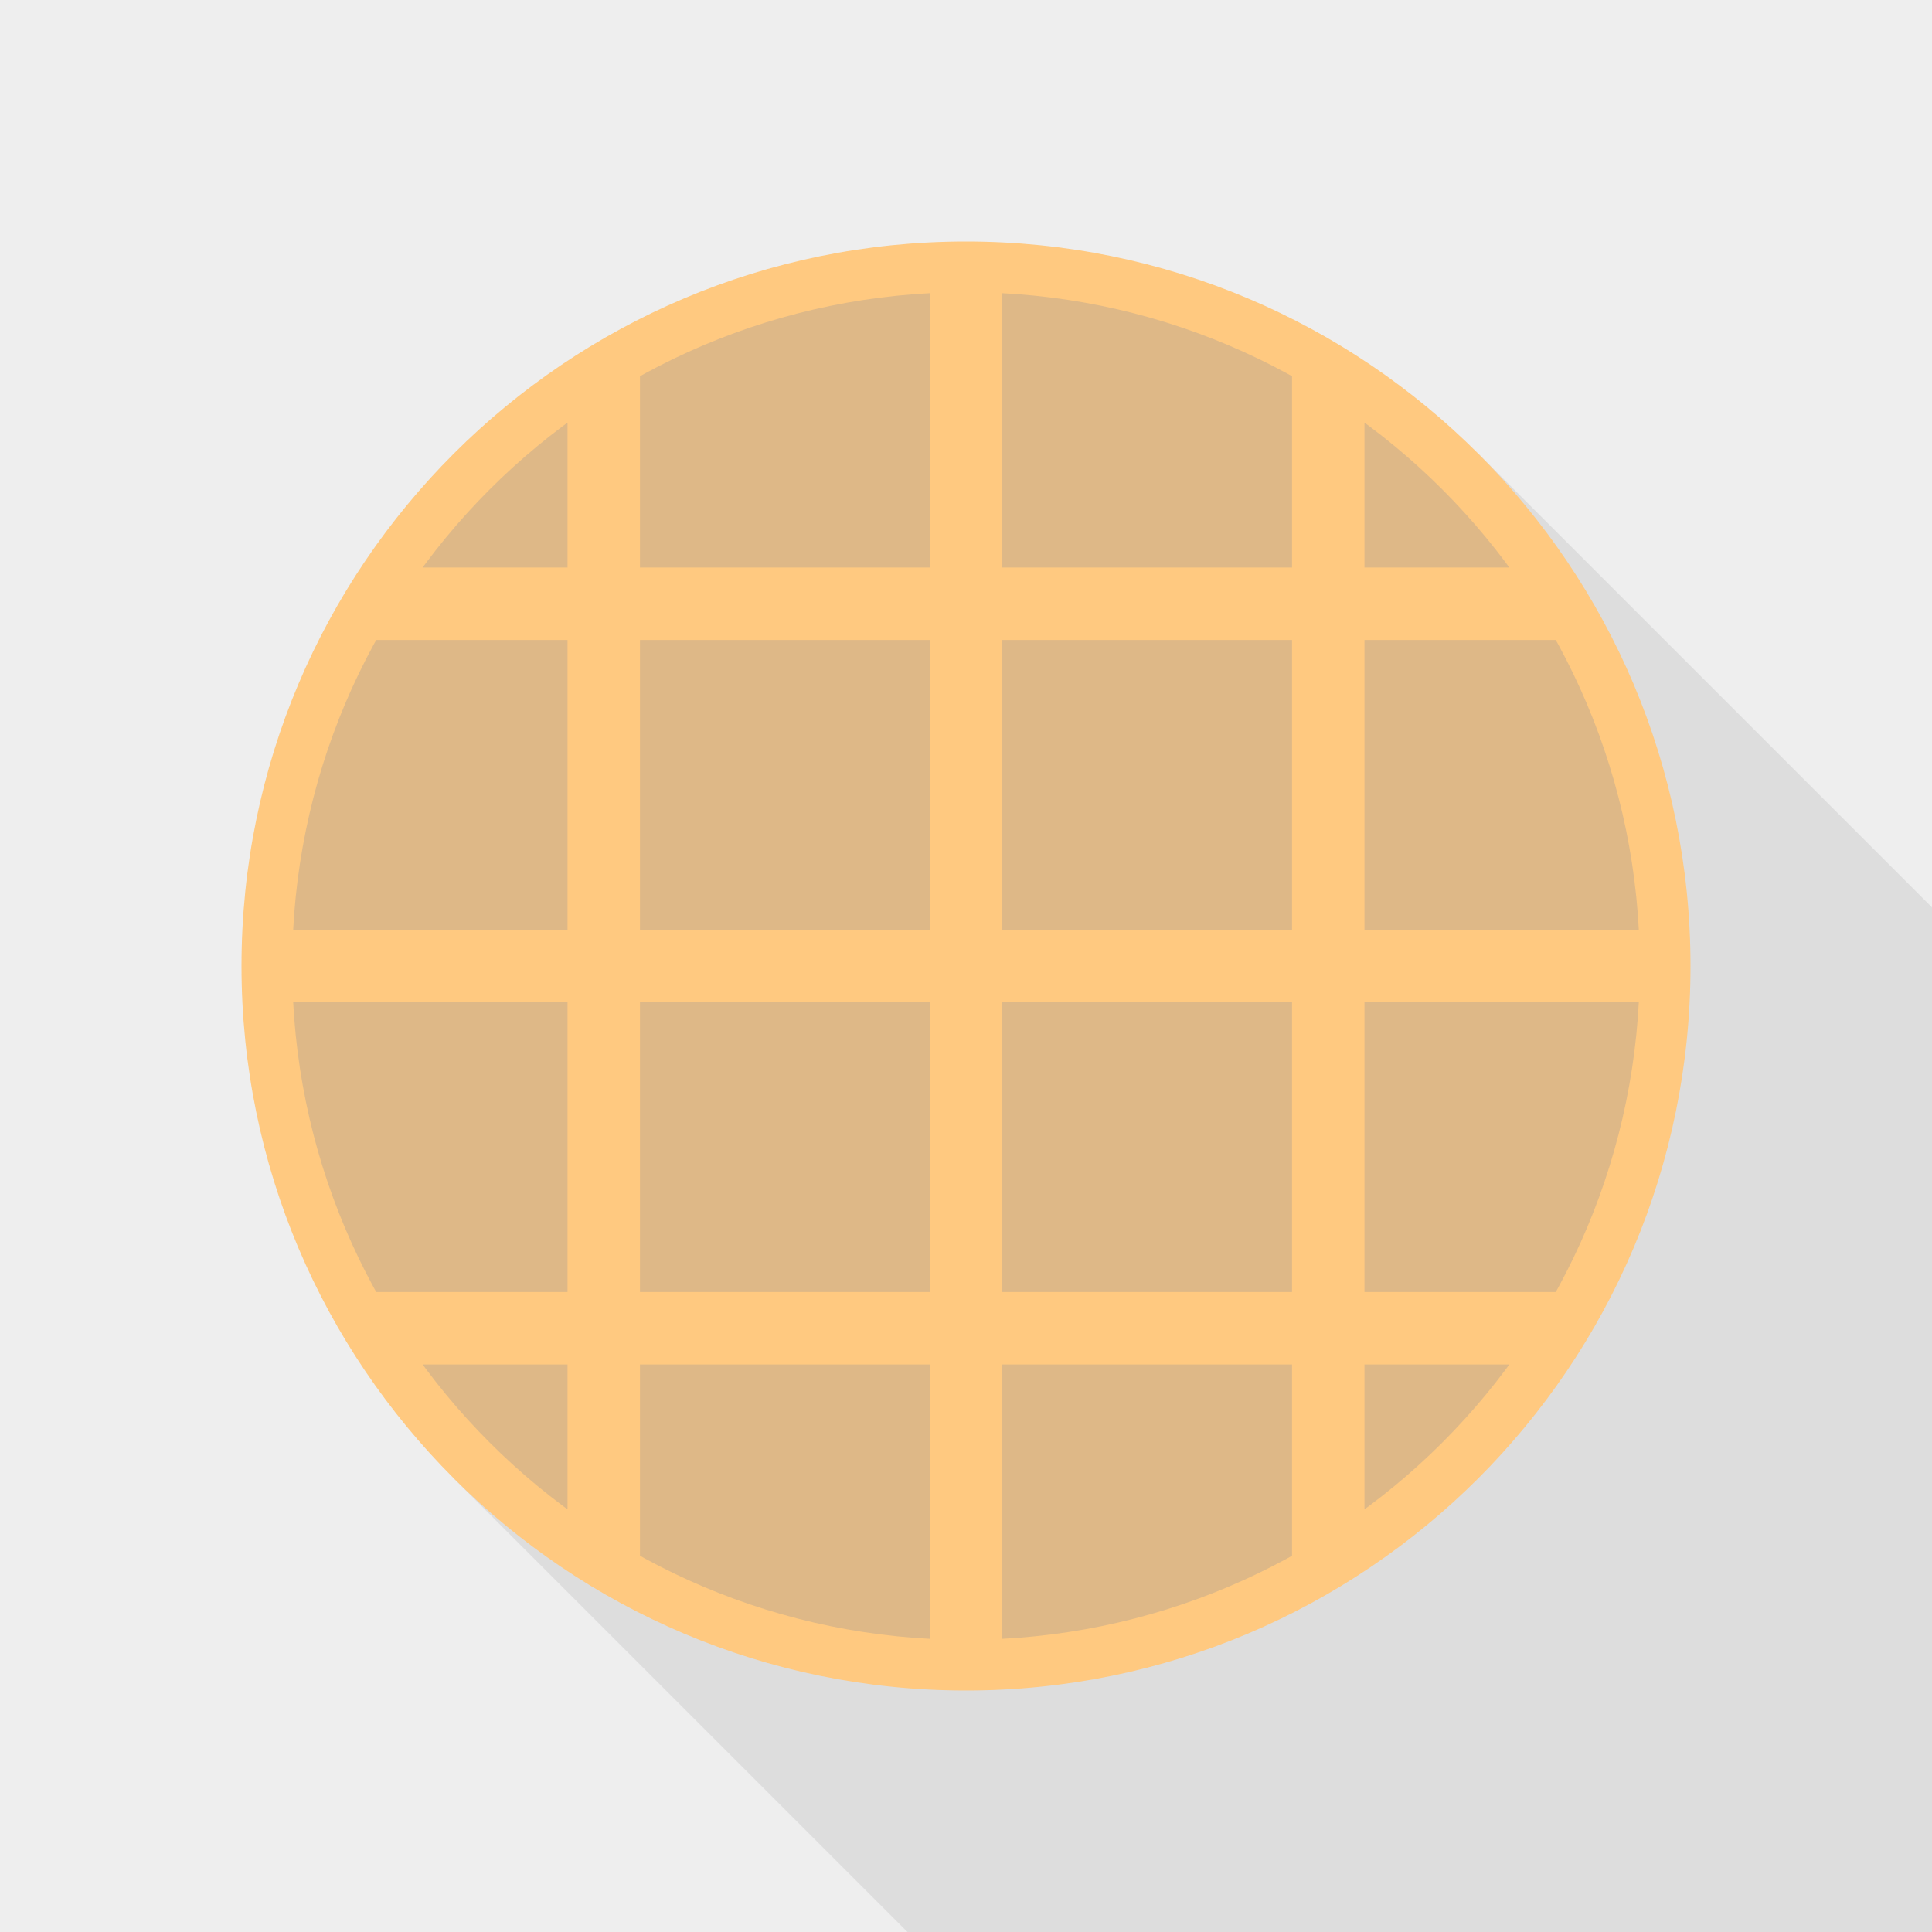
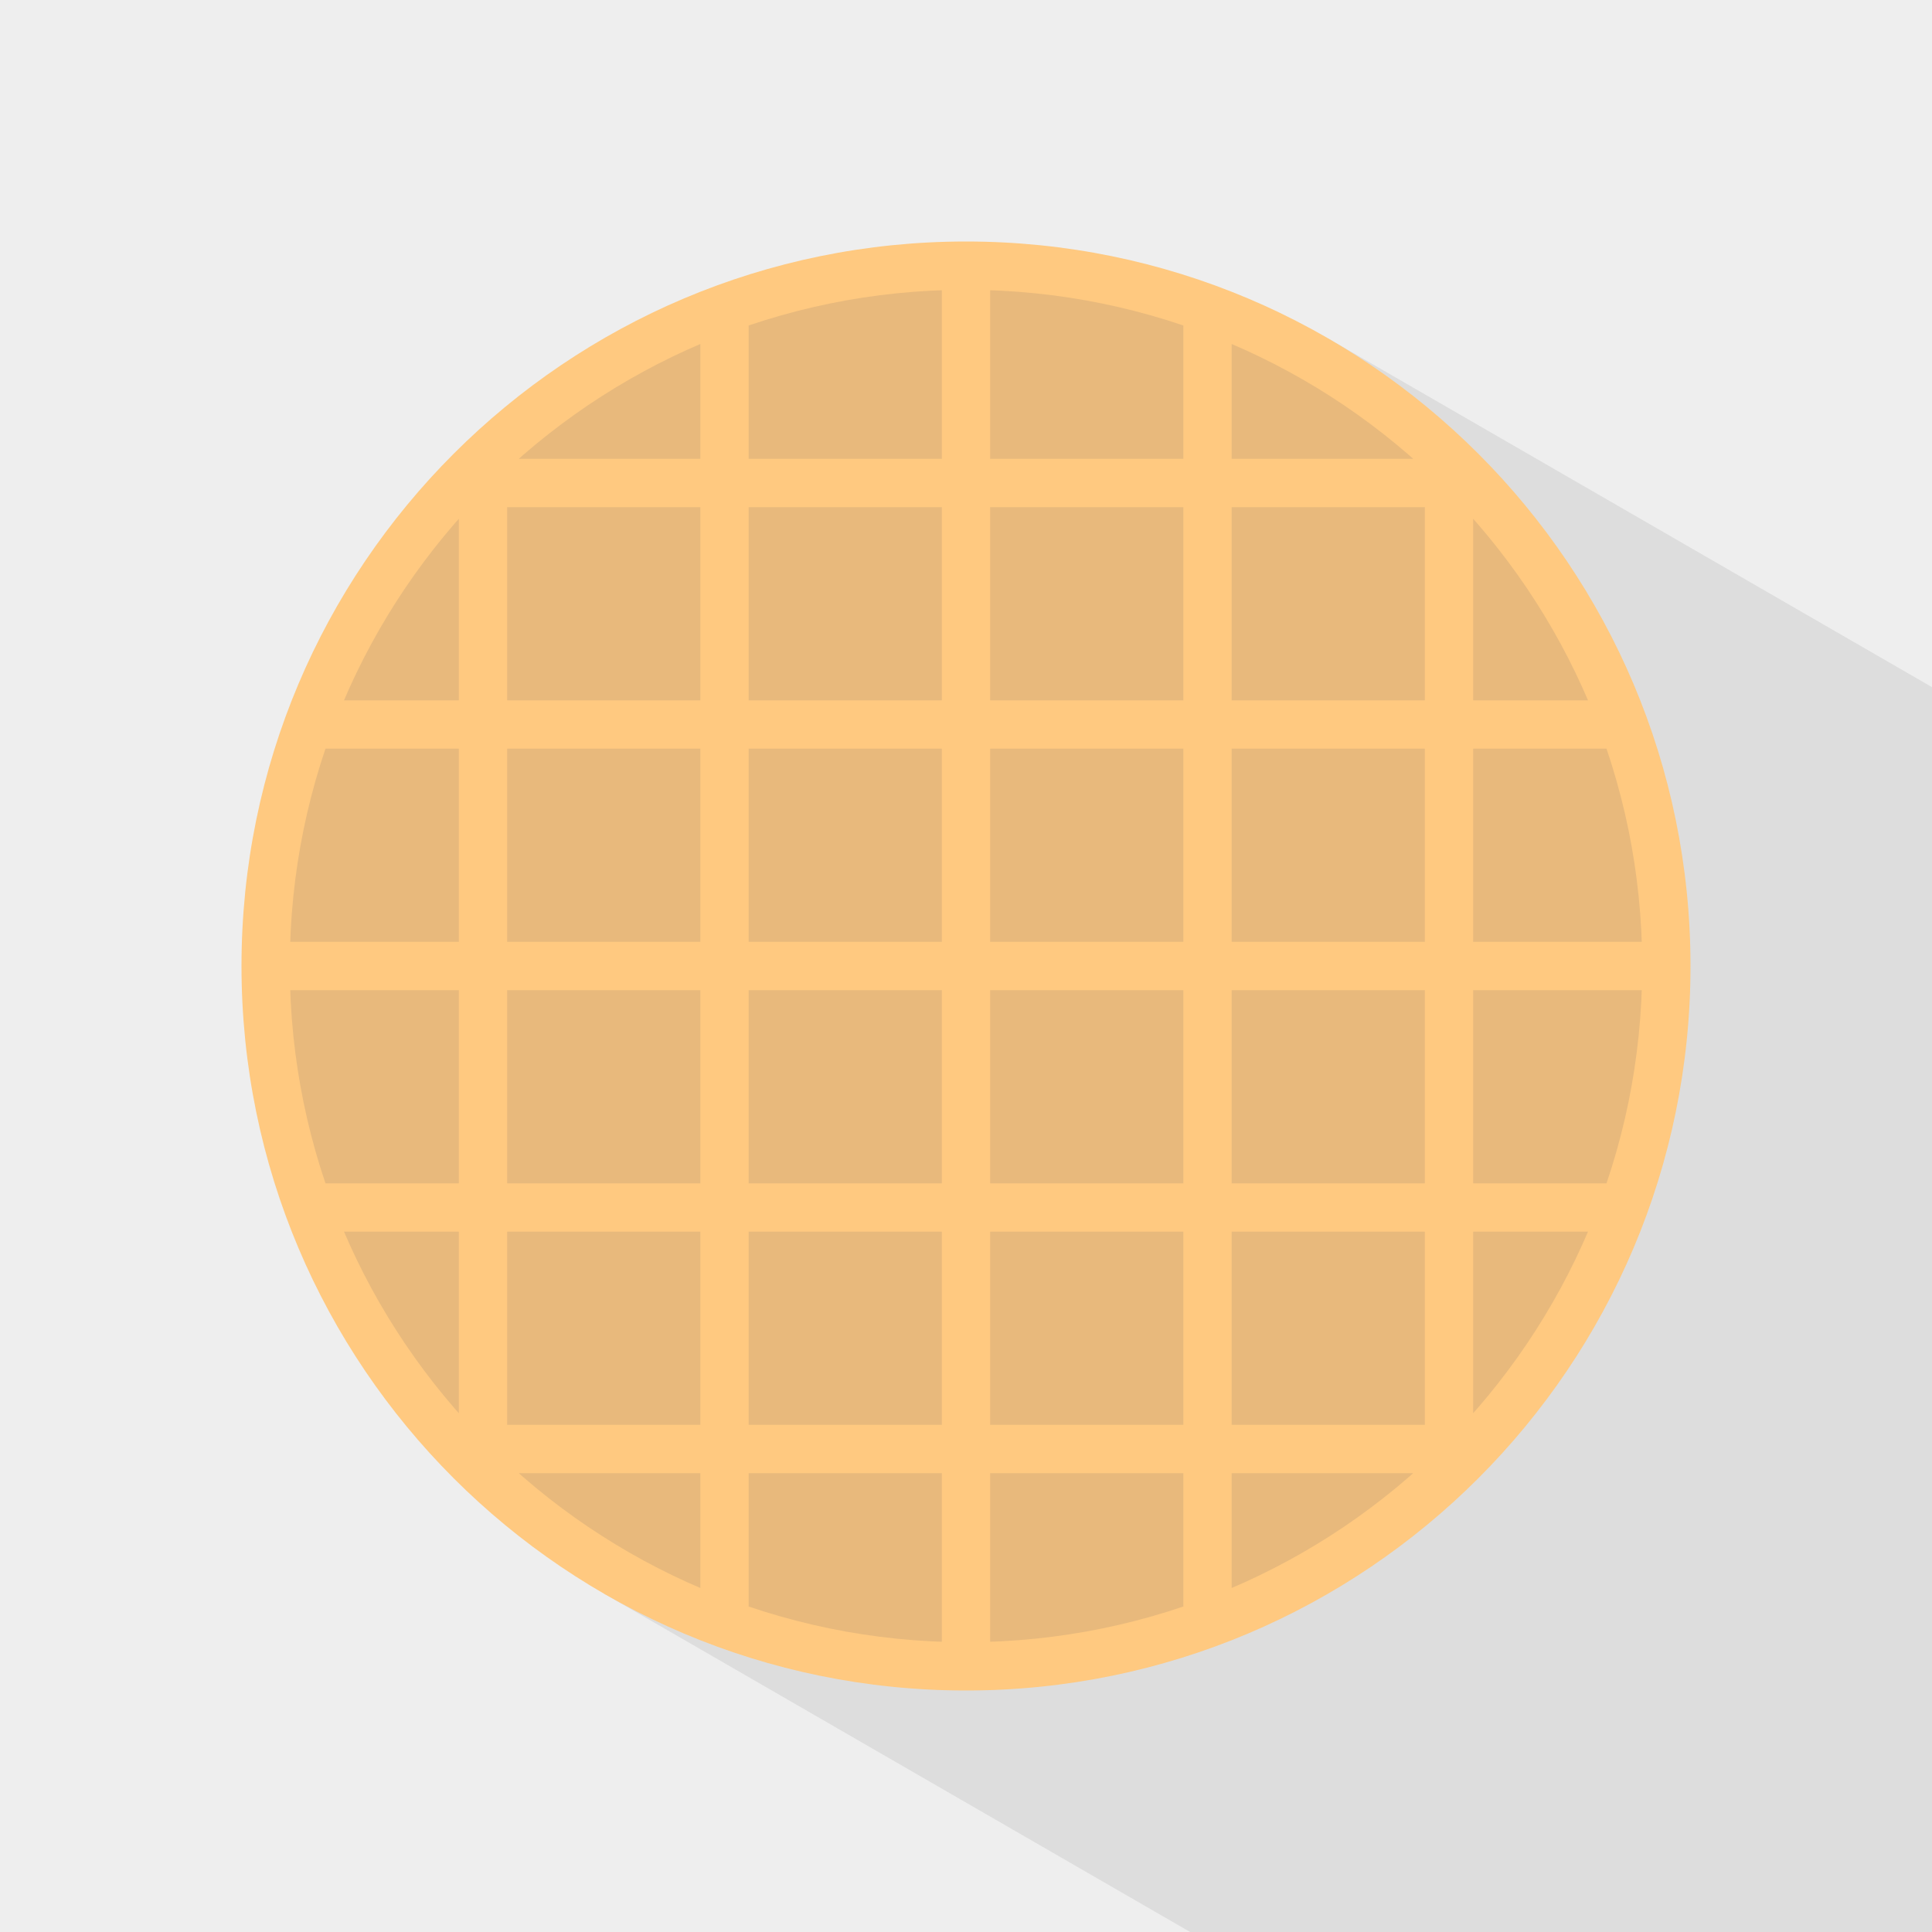
<svg xmlns="http://www.w3.org/2000/svg" width="400px" height="400px" viewBox="0 0 400px 400px">
  <defs>
    <clipPath id="waffle">
+       <circle cx="200" cy="200" r="140" />
+     </clipPath>
+     <clipPath id="waffle2">
      <circle cx="200" cy="200" r="93" />
    </clipPath>
+     <clipPath id="waffle3">
+       <circle cx="200" cy="200" r="200" />
+     </clipPath>
+     <clipPath id="square">
+       <rect x="0" y="0" width="400" height="400" transform="rotate(-30 200 200)" />
+     </clipPath>
  </defs>
-   <rect x="0" y="0" width="400" height="400" fill="#eee" />
-   <rect x="50" y="200" width="300" height="2000" fill="#ddd" transform="rotate(-45 200 200)" />
-   <circle cx="200" cy="200" r="150" fill="#ffc980" />
-   <g clip-path="url(#waffle)" transform="translate(-100 -100) scale(1.5)">
-     <rect x="155" y="155" width="40" height="40" fill="#deb887" />
-     <rect x="155" y="105" width="40" height="40" fill="#deb887" />
-     <rect x="105" y="155" width="40" height="40" fill="#deb887" />
-     <rect x="205" y="155" width="40" height="40" fill="#deb887" />
-     <rect x="205" y="105" width="40" height="40" fill="#deb887" />
-     <rect x="255" y="155" width="40" height="40" fill="#deb887" />
-     <rect x="155" y="205" width="40" height="40" fill="#deb887" />
-     <rect x="105" y="205" width="40" height="40" fill="#deb887" />
-     <rect x="155" y="255" width="40" height="40" fill="#deb887" />
-     <rect x="205" y="205" width="40" height="40" fill="#deb887" />
-     <rect x="205" y="255" width="40" height="40" fill="#deb887" />
-     <rect x="255" y="205" width="40" height="40" fill="#deb887" />
-     <rect x="105" y="105" width="40" height="40" fill="#deb887" />
-     <rect x="255" y="105" width="40" height="40" fill="#deb887" />
-     <rect x="105" y="255" width="40" height="40" fill="#deb887" />
-     <rect x="255" y="255" width="40" height="40" fill="#deb887" />
+   <g>
+     <rect x="0" y="0" width="400" height="400" fill="#eee" />
+     <rect x="50" y="200" width="300" height="2000" fill="#ddd" clip-path="url(#square)" transform="rotate(-60 200 200)" />
+     <circle cx="200" cy="200" r="150" fill="#ffc980" />
+     <g clip-path="url(#waffle)" fill="#e8b97c" transform="rotate(0 200 200)">
+       <rect x="205" y="205" width="40" height="40" />
+       <rect x="205" y="255" width="40" height="40" />
+       <rect x="255" y="205" width="40" height="40" />
+       <rect x="255" y="255" width="40" height="40" />
+       <rect x="205" y="155" width="40" height="40" />
+       <rect x="205" y="105" width="40" height="40" />
+       <rect x="255" y="155" width="40" height="40" />
+       <rect x="255" y="105" width="40" height="40" />
+       <rect x="155" y="205" width="40" height="40" />
+       <rect x="105" y="205" width="40" height="40" />
+       <rect x="155" y="255" width="40" height="40" />
+       <rect x="105" y="255" width="40" height="40" />
+       <rect x="155" y="155" width="40" height="40" />
+       <rect x="155" y="105" width="40" height="40" />
+       <rect x="105" y="155" width="40" height="40" />
+       <rect x="105" y="105" width="40" height="40" />
+       <rect x="105" y="55" width="40" height="40" />
+       <rect x="155" y="55" width="40" height="40" />
+       <rect x="205" y="55" width="40" height="40" />
+       <rect x="255" y="55" width="40" height="40" />
+       <rect x="105" y="305" width="40" height="40" />
+       <rect x="155" y="305" width="40" height="40" />
+       <rect x="205" y="305" width="40" height="40" />
+       <rect x="255" y="305" width="40" height="40" />
+       <rect x="305" y="105" width="40" height="40" />
+       <rect x="305" y="155" width="40" height="40" />
+       <rect x="305" y="205" width="40" height="40" />
+       <rect x="305" y="255" width="40" height="40" />
+       <rect x="55" y="105" width="40" height="40" />
+       <rect x="55" y="155" width="40" height="40" />
+       <rect x="55" y="205" width="40" height="40" />
+       <rect x="55" y="255" width="40" height="40" />
+     </g>
  </g>
</svg>
